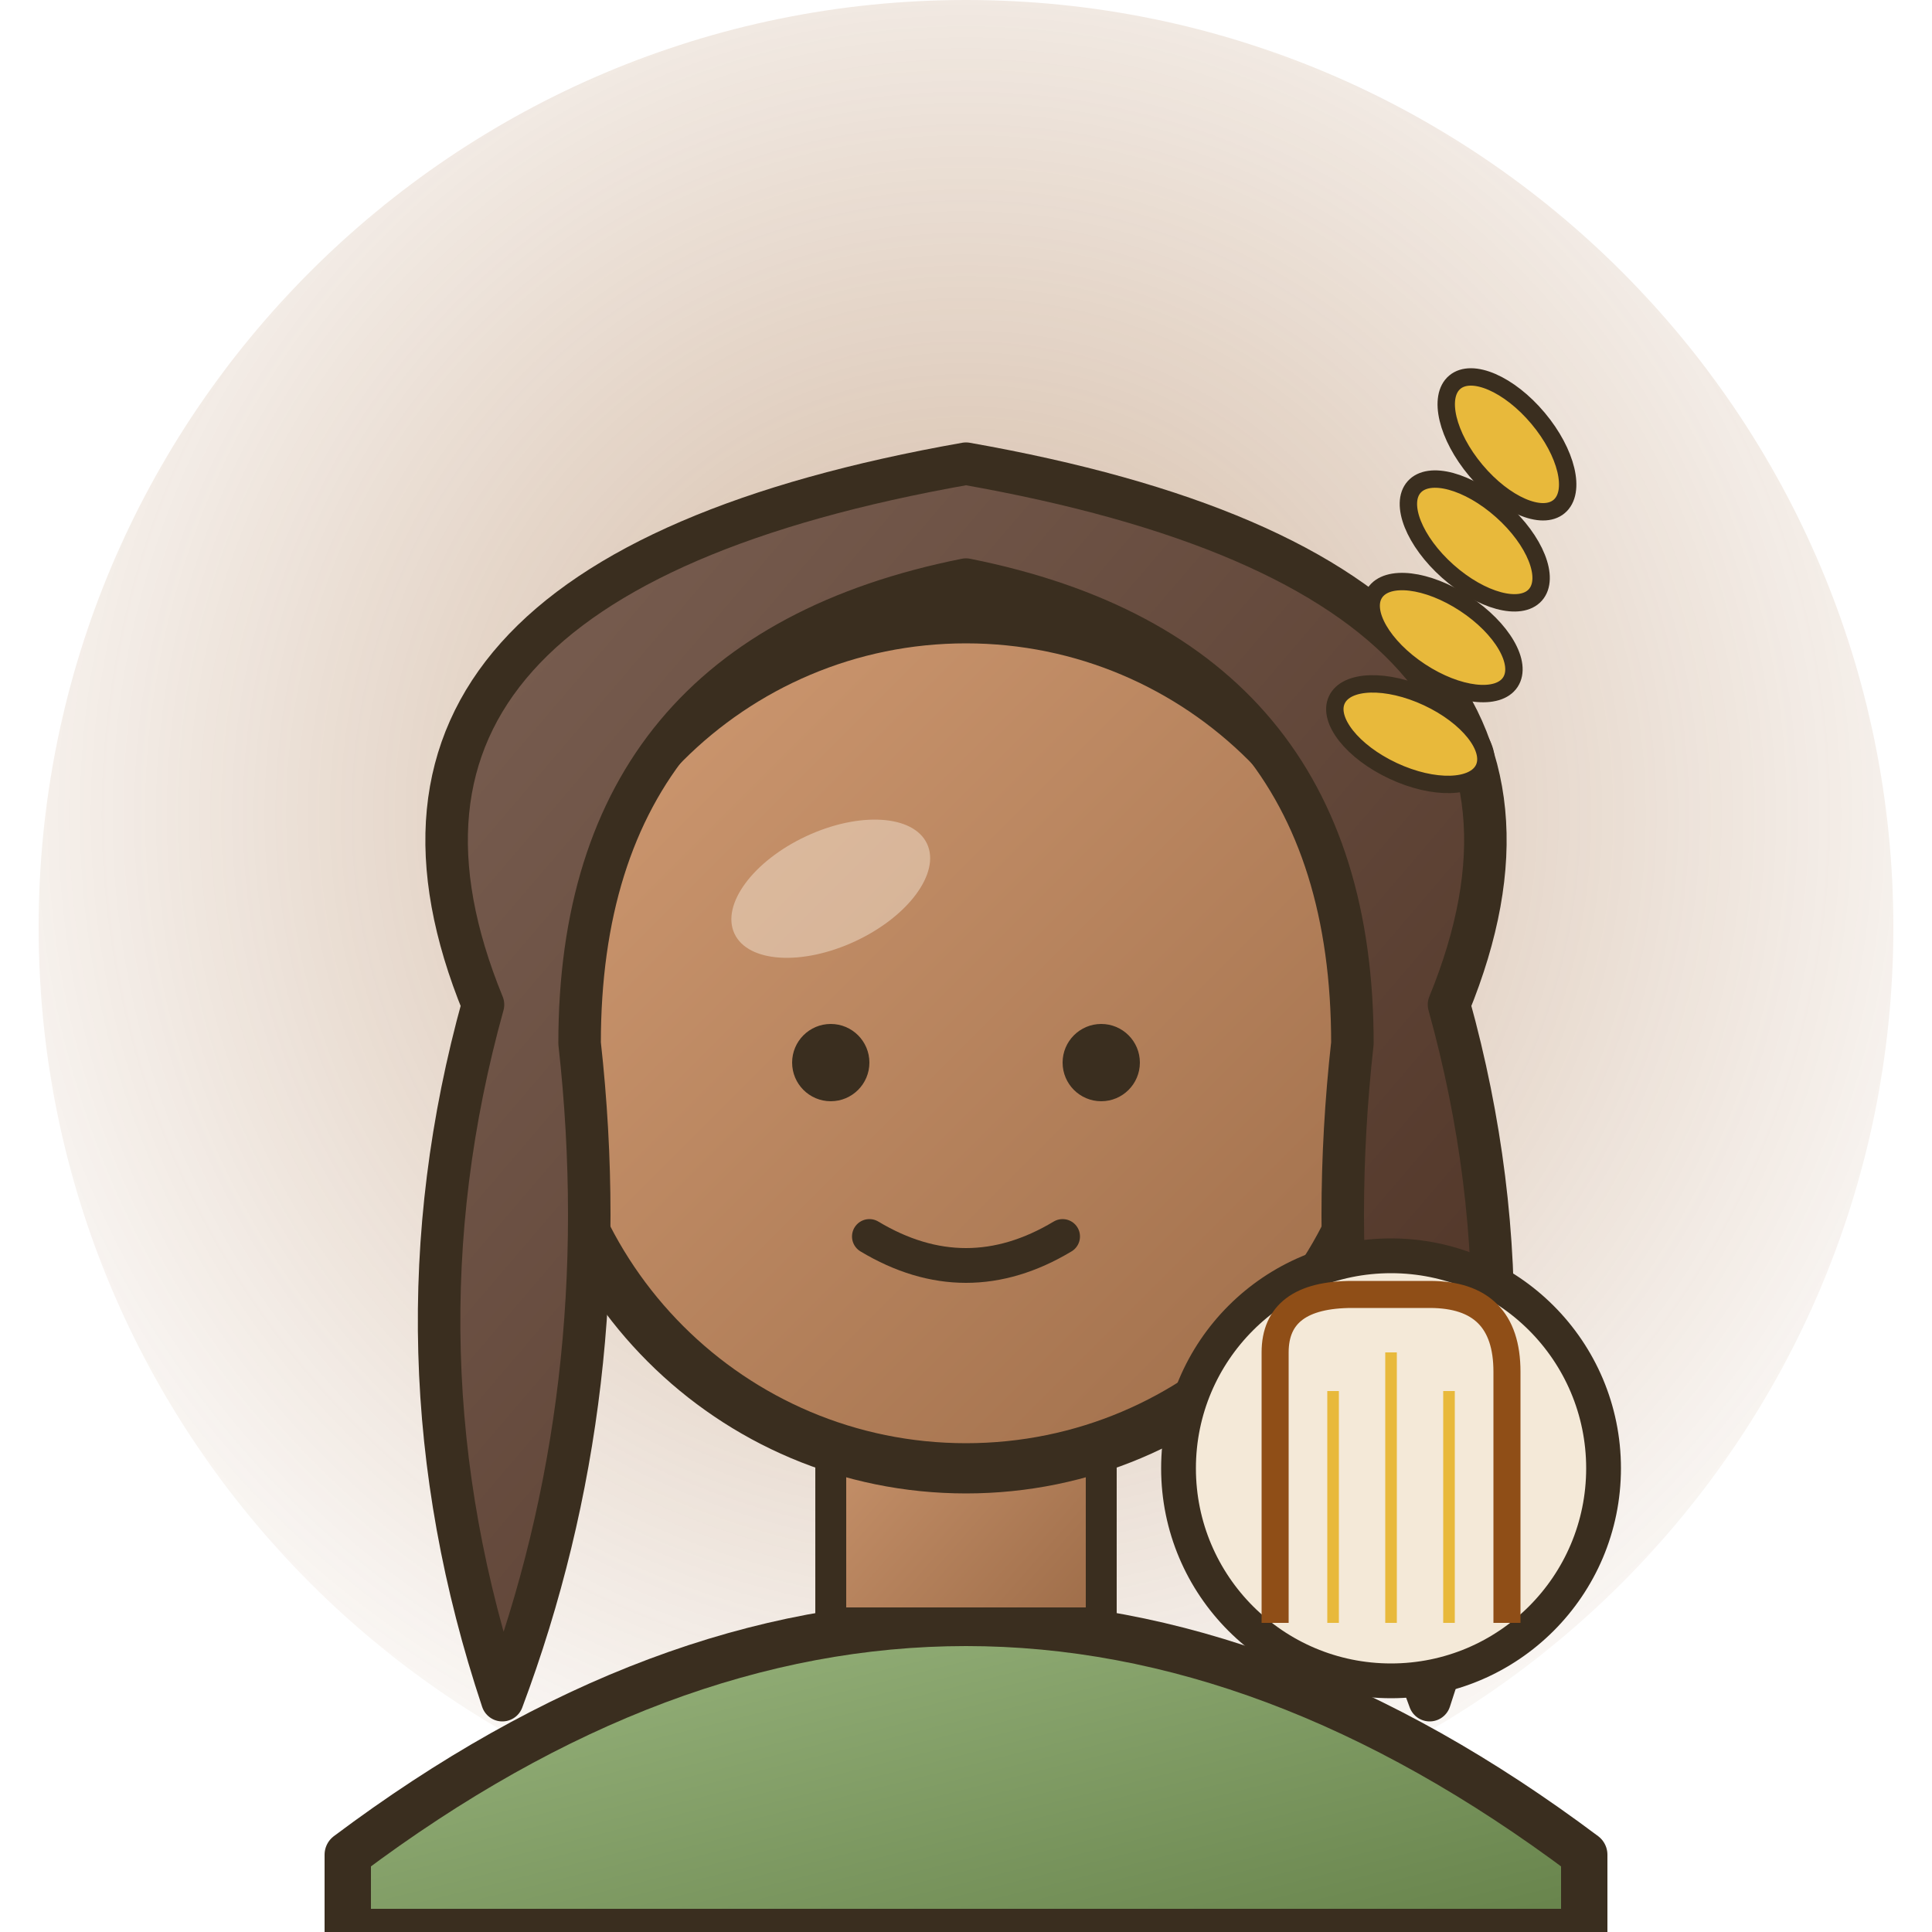
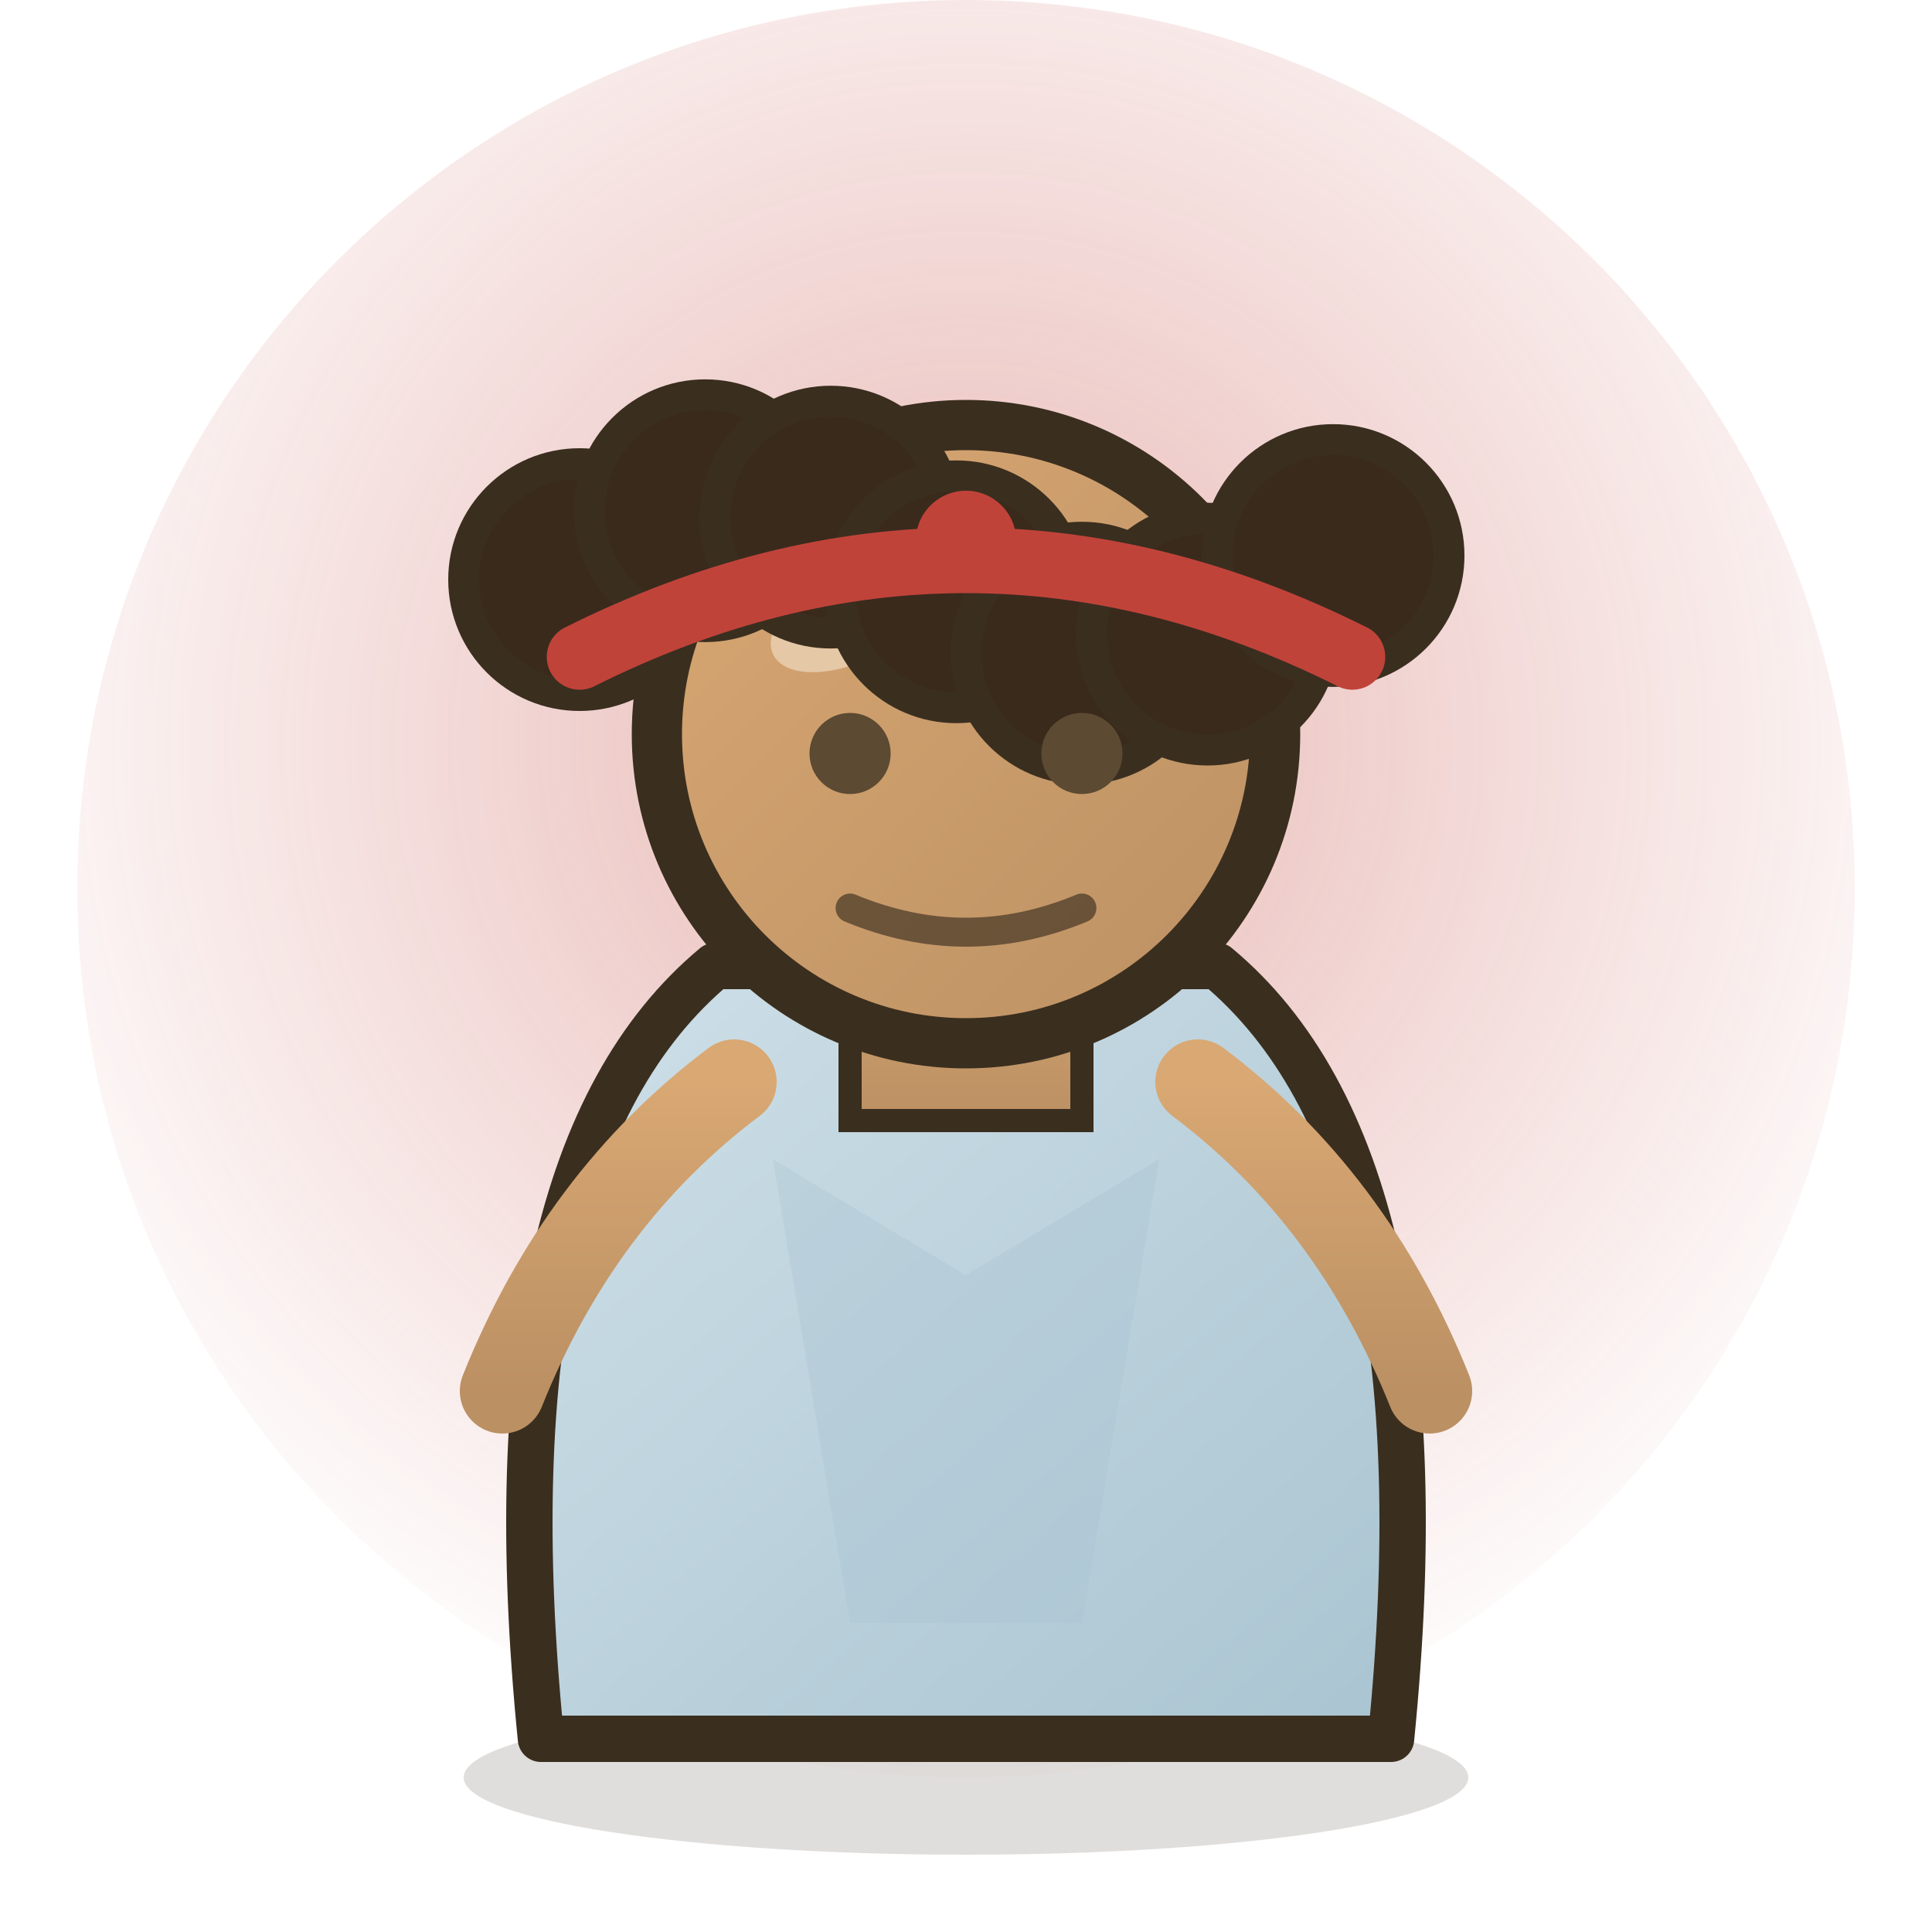
<svg xmlns="http://www.w3.org/2000/svg" viewBox="0 0 100 100" width="100" height="100" preserveAspectRatio="none">
-   <radialGradient id="aura1357" cx="50%" cy="44%" r="62%">
-     <stop offset="0%" stop-color="#8F4E17" stop-opacity="0.42" />
-     <stop offset="100%" stop-color="#8F4E17" stop-opacity="0" />
+   <radialGradient id="aura258" cx="50%" cy="42%" r="60%">
+     <stop offset="0%" stop-color="#C0433A" stop-opacity="0.38" />
+     <stop offset="100%" stop-color="#C0433A" stop-opacity="0" />
  </radialGradient>
-   <circle cx="50" cy="48" r="48" fill="url(#aura1357)" />
-   <ellipse cx="50" cy="93" rx="24" ry="3.6" fill="#3A2E1F" opacity="0.16" />
-   <linearGradient id="dg1358" x1="0" y1="0" x2="1" y2="1">
-     <stop offset="0%" stop-color="#9bb780" />
-     <stop offset="100%" stop-color="#66824a" />
+   <circle cx="50" cy="46" r="46" fill="url(#aura258)" />
+   <ellipse cx="50" cy="92" rx="26" ry="4" fill="#3A2E1F" opacity="0.16" />
+   <linearGradient id="robe258" x1="0" y1="0" x2="1" y2="1">
+     <stop offset="0%" stop-color="#CFE0E8" />
+     <stop offset="100%" stop-color="#A9C4D1" />
  </linearGradient>
-   <linearGradient id="dg1359" x1="0" y1="0" x2="1" y2="1">
-     <stop offset="0%" stop-color="#d19b73" />
-     <stop offset="100%" stop-color="#9d6c48" />
+   <path d="M 28 90 Q 25 60 37 50 L 63 50 Q 75 60 72 90 Z" fill="url(#robe258)" stroke="#3A2E1F" stroke-width="2.4" stroke-linejoin="round" />
+   <path d="M 44 84 L 40 60 L 50 66 L 60 60 L 56 84 Z" fill="#A9C4D1" opacity="0.35" />
+   <linearGradient id="skin258a" x1="0" y1="0" x2="0" y2="1">
+     <stop offset="0%" stop-color="#D9A873" />
+     <stop offset="100%" stop-color="#bb9063" />
  </linearGradient>
-   <linearGradient id="dg1360" x1="0" y1="0" x2="1" y2="1">
-     <stop offset="0%" stop-color="#7c6154" />
-     <stop offset="100%" stop-color="#4b3022" />
+   <path d="M 38 56 Q 30 62 26 72" fill="none" stroke="url(#skin258a)" stroke-width="4.4" stroke-linecap="round" />
+   <path d="M 62 56 Q 70 62 74 72" fill="none" stroke="url(#skin258a)" stroke-width="4.4" stroke-linecap="round" />
+   <rect x="44" y="46" width="12" height="12" fill="url(#skin258a)" stroke="#3A2E1F" stroke-width="1.2" />
+   <linearGradient id="skin258b" x1="0" y1="0" x2="1" y2="1">
+     <stop offset="0%" stop-color="#D9A873" />
+     <stop offset="100%" stop-color="#bb9063" />
  </linearGradient>
-   <path d="M 18 96 Q 50 72 82 96 L 82 100 L 18 100 Z" fill="url(#dg1358)" stroke="#3A2E1F" stroke-width="2.4" stroke-linejoin="round" />
-   <rect x="43" y="68" width="14" height="16" fill="url(#dg1359)" stroke="#3A2E1F" stroke-width="1.6" />
-   <circle cx="50" cy="54" r="22" fill="url(#dg1359)" stroke="#3A2E1F" stroke-width="2.6" />
-   <ellipse cx="43" cy="46" rx="5.5" ry="3" fill="#FFF8EC" opacity="0.4" transform="rotate(-25 43 46)" />
-   <path d="M 25 52 Q 16 30 50 24 Q 84 30 75 52 Q 80 70 74 88 Q 68 72 70 54 Q 70 34 50 30 Q 30 34 30 54 Q 32 72 26 88 Q 20 70 25 52 Z" fill="url(#dg1360)" stroke="#3A2E1F" stroke-width="2.2" stroke-linejoin="round" />
-   <circle cx="43" cy="55" r="2" fill="#3A2E1F" />
-   <circle cx="57" cy="55" r="2" fill="#3A2E1F" />
-   <path d="M 45 64 Q 50 67 55 64" stroke="#3A2E1F" stroke-width="1.8" fill="none" stroke-linecap="round" />
-   <ellipse cx="73" cy="38" rx="4.2" ry="2.1" fill="#E8B93B" stroke="#3A2E1F" stroke-width="0.9" transform="rotate(25 73 38)" />
-   <ellipse cx="74.667" cy="33" rx="4.2" ry="2.1" fill="#E8B93B" stroke="#3A2E1F" stroke-width="0.9" transform="rotate(33.33333 74.66667 33)" />
-   <ellipse cx="76.333" cy="28" rx="4.2" ry="2.1" fill="#E8B93B" stroke="#3A2E1F" stroke-width="0.9" transform="rotate(41.66667 76.33333 28)" />
-   <ellipse cx="78" cy="23" rx="4.2" ry="2.1" fill="#E8B93B" stroke="#3A2E1F" stroke-width="0.9" transform="rotate(50 78 23)" />
-   <circle cx="72" cy="76" r="11" fill="#F4E9D8" stroke="#3A2E1F" stroke-width="1.8" />
-   <g transform="translate(22 26)">
-     <path d="M -6 8 L -6 -6 Q -6 -9 -2 -9 L 2 -9 Q 6 -9 6 -5 L 6 8" fill="none" stroke="#8F4E17" stroke-width="1.4" stroke-linejoin="round" transform="translate(50 50)" />
-     <line x1="-3" y1="8" x2="-3" y2="-4" stroke="#E8B93B" stroke-width="0.6" transform="translate(50 50)" />
-     <line x1="0" y1="8" x2="0" y2="-6" stroke="#E8B93B" stroke-width="0.6" transform="translate(50 50)" />
-     <line x1="3" y1="8" x2="3" y2="-4" stroke="#E8B93B" stroke-width="0.6" transform="translate(50 50)" />
-   </g>
+   <circle cx="50" cy="38" r="16" fill="url(#skin258b)" stroke="#3A2E1F" stroke-width="2.6" />
+   <ellipse cx="44" cy="32" rx="4.4" ry="2.3" fill="#FFF8EC" opacity="0.45" transform="rotate(-25 44 32)" />
+   <circle cx="30" cy="30" r="6" fill="#3A2A1C" stroke="#3A2E1F" stroke-width="1.6" />
+   <circle cx="36.5" cy="26.435" r="6" fill="#3A2A1C" stroke="#3A2E1F" stroke-width="1.6" />
+   <circle cx="43" cy="26.766" r="6" fill="#3A2A1C" stroke="#3A2E1F" stroke-width="1.6" />
+   <circle cx="49.5" cy="30.631" r="6" fill="#3A2A1C" stroke="#3A2E1F" stroke-width="1.6" />
+   <circle cx="56" cy="33.806" r="6" fill="#3A2A1C" stroke="#3A2E1F" stroke-width="1.6" />
+   <circle cx="62.5" cy="32.822" r="6" fill="#3A2A1C" stroke="#3A2E1F" stroke-width="1.6" />
+   <circle cx="69" cy="28.754" r="6" fill="#3A2A1C" stroke="#3A2E1F" stroke-width="1.6" />
+   <circle cx="44" cy="39" r="2.1" fill="#5C4A32" />
+   <circle cx="56" cy="39" r="2.1" fill="#5C4A32" />
+   <path d="M 44 47 Q 50 49.5 56 47" fill="none" stroke="#3A2E1F" stroke-width="1.5" stroke-linecap="round" opacity="0.65" />
+   <path d="M 30 34 Q 50 24 70 34" fill="none" stroke="#C0433A" stroke-width="3.4" stroke-linecap="round" />
+   <circle cx="50" cy="28" r="2.6" fill="#C0433A" />
</svg>
